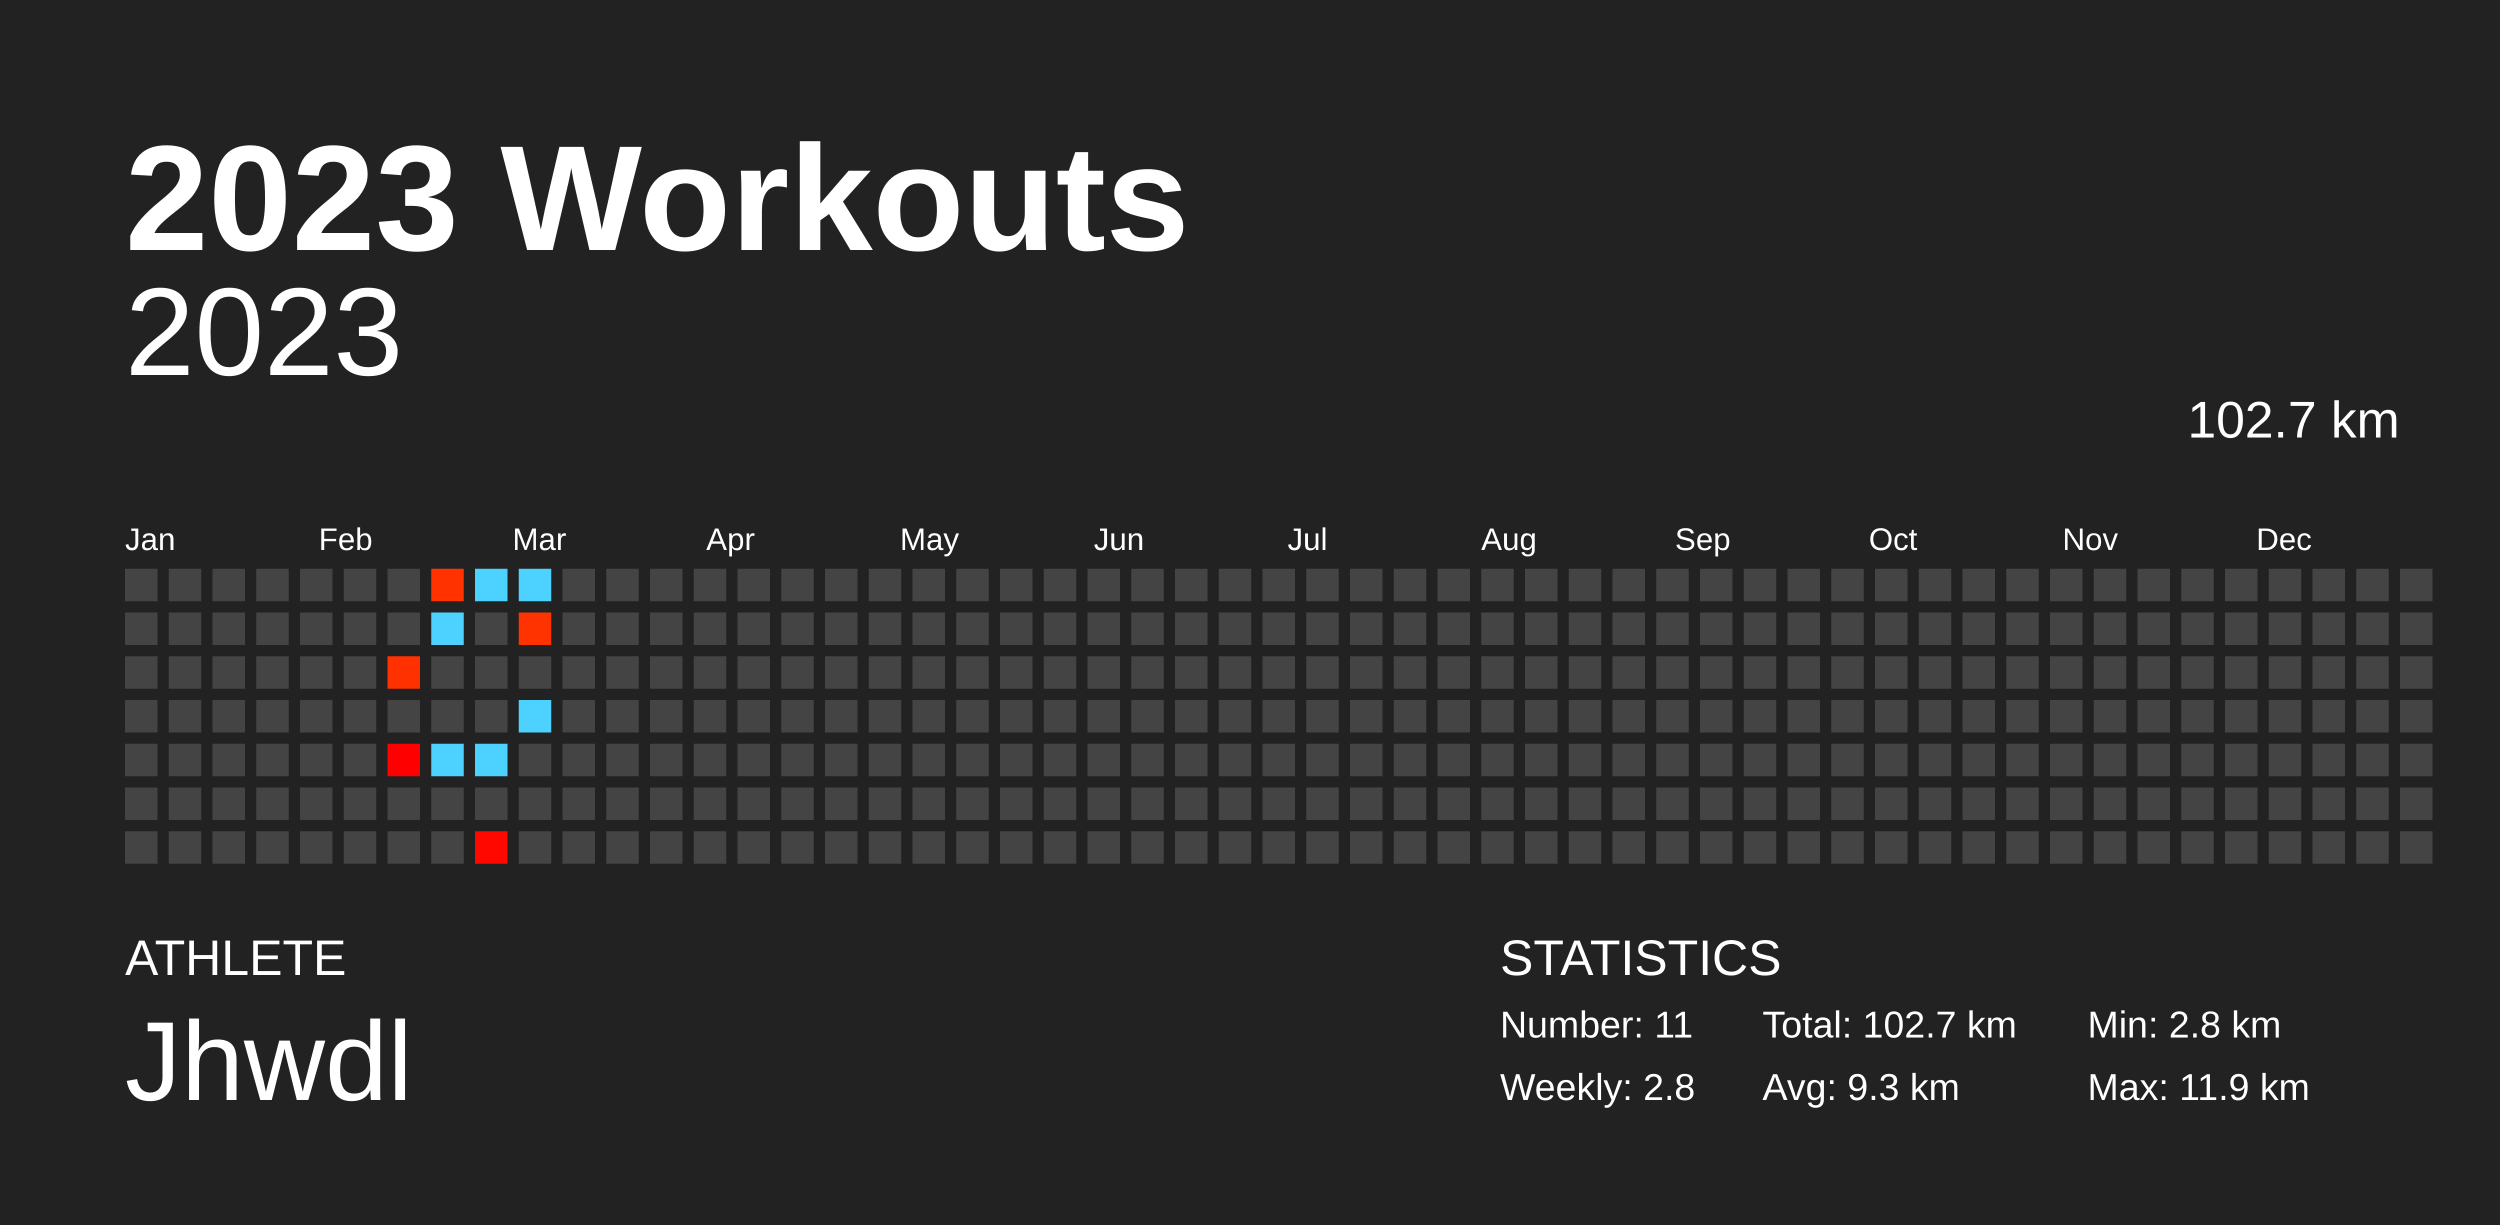
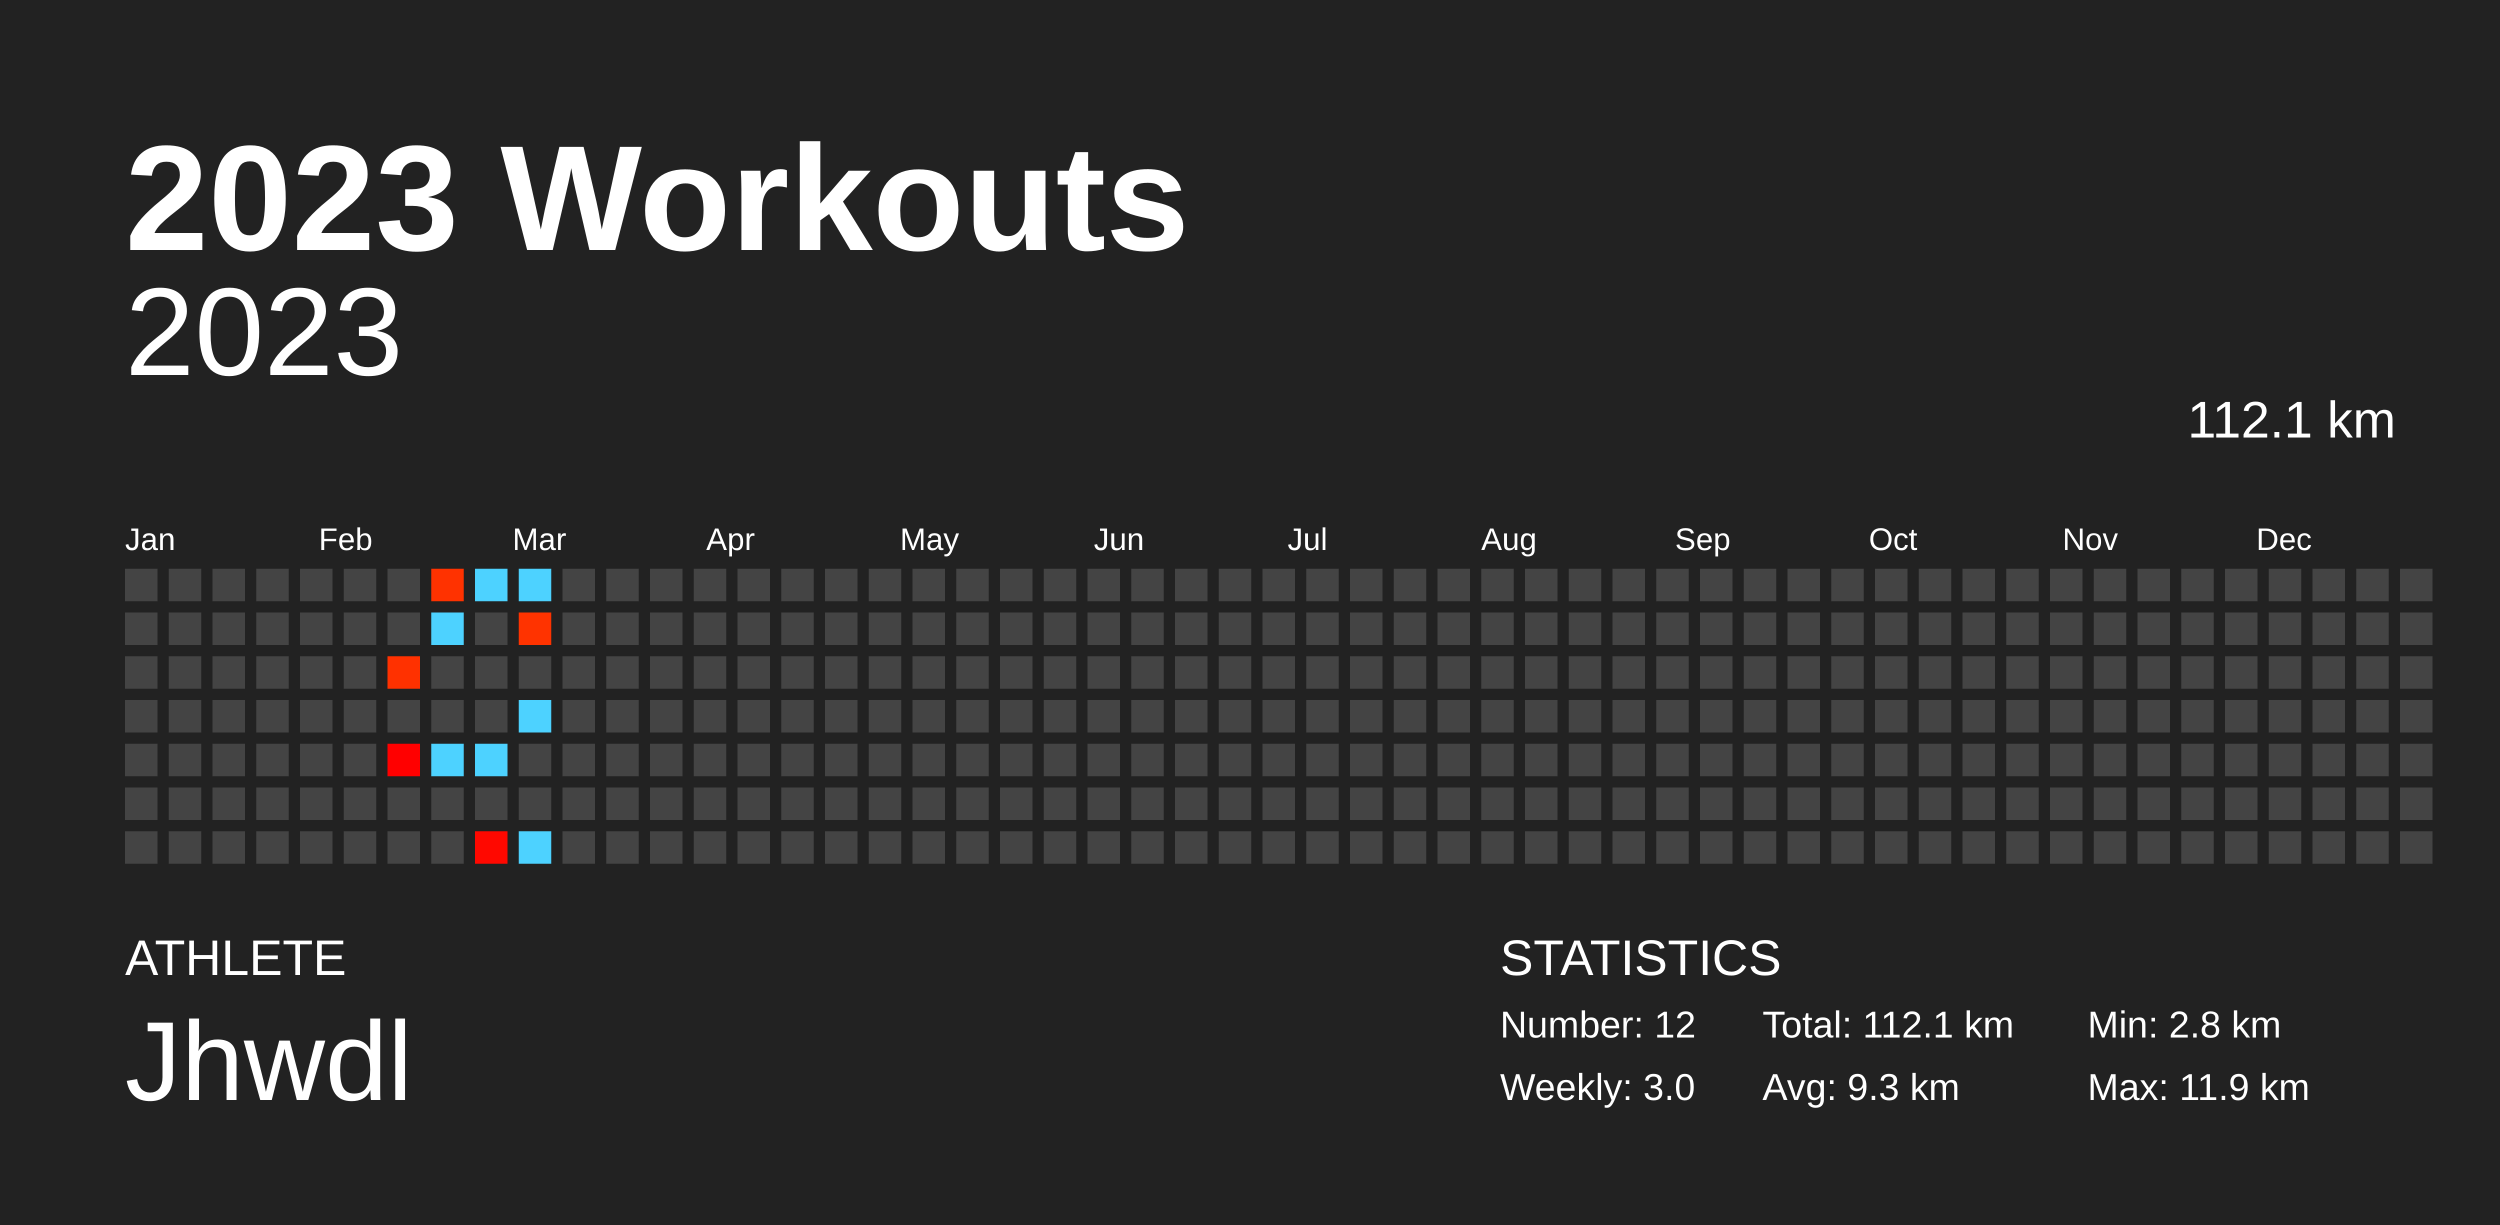
<svg xmlns="http://www.w3.org/2000/svg" baseProfile="full" height="98mm" version="1.1" viewBox="0,0,200,98" width="200mm">
  <defs />
  <rect fill="#222222" height="98" width="200" x="0" y="0" />
  <text fill="#FFFFFF" style="font-size:12px; font-family:Arial; font-weight:bold;" x="10" y="20">2023 Workouts</text>
  <text fill="#FFFFFF" style="font-size:4px; font-family:Arial" x="10" y="78">ATHLETE</text>
  <text fill="#FFFFFF" style="font-size:9px; font-family:Arial" x="10" y="88">Jhwdl</text>
  <text fill="#FFFFFF" style="font-size:4px; font-family:Arial" x="120" y="78">STATISTICS</text>
-   <text fill="#FFFFFF" style="font-size:3px; font-family:Arial" x="120" y="83">Number: 11</text>
-   <text fill="#FFFFFF" style="font-size:3px; font-family:Arial" x="120" y="88">Weekly: 2.8</text>
-   <text fill="#FFFFFF" style="font-size:3px; font-family:Arial" x="141" y="83">Total: 102.7 km</text>
+   <text fill="#FFFFFF" style="font-size:3px; font-family:Arial" x="120" y="83">Number: 12</text>
+   <text fill="#FFFFFF" style="font-size:3px; font-family:Arial" x="120" y="88">Weekly: 3.0</text>
+   <text fill="#FFFFFF" style="font-size:3px; font-family:Arial" x="141" y="83">Total: 112.1 km</text>
  <text fill="#FFFFFF" style="font-size:3px; font-family:Arial" x="141" y="88">Avg: 9.3 km</text>
  <text fill="#FFFFFF" style="font-size:3px; font-family:Arial" x="167" y="83">Min: 2.8 km</text>
  <text fill="#FFFFFF" style="font-size:3px; font-family:Arial" x="167" y="88">Max: 11.9 km</text>
  <text alignment-baseline="hanging" fill="#FFFFFF" style="font-size:10.0px; font-family:Arial;" x="10" y="30">2023</text>
-   <text alignment-baseline="hanging" fill="#FFFFFF" style="font-size:4.125px; font-family:Arial;" x="175" y="35">102.7 km</text>
+   <text alignment-baseline="hanging" fill="#FFFFFF" style="font-size:4.125px; font-family:Arial;" x="175" y="35">112.1 km</text>
  <text fill="#FFFFFF" style="font-size:2.5px; font-family:Arial" x="10.0" y="44">Jan</text>
  <text fill="#FFFFFF" style="font-size:2.5px; font-family:Arial" x="25.5" y="44">Feb</text>
  <text fill="#FFFFFF" style="font-size:2.5px; font-family:Arial" x="41.0" y="44">Mar</text>
  <text fill="#FFFFFF" style="font-size:2.5px; font-family:Arial" x="56.5" y="44">Apr</text>
  <text fill="#FFFFFF" style="font-size:2.5px; font-family:Arial" x="72.0" y="44">May</text>
  <text fill="#FFFFFF" style="font-size:2.5px; font-family:Arial" x="87.5" y="44">Jun</text>
  <text fill="#FFFFFF" style="font-size:2.5px; font-family:Arial" x="103.0" y="44">Jul</text>
  <text fill="#FFFFFF" style="font-size:2.5px; font-family:Arial" x="118.5" y="44">Aug</text>
  <text fill="#FFFFFF" style="font-size:2.5px; font-family:Arial" x="134.0" y="44">Sep</text>
  <text fill="#FFFFFF" style="font-size:2.5px; font-family:Arial" x="149.5" y="44">Oct</text>
  <text fill="#FFFFFF" style="font-size:2.5px; font-family:Arial" x="165.0" y="44">Nov</text>
  <text fill="#FFFFFF" style="font-size:2.5px; font-family:Arial" x="180.5" y="44">Dec</text>
  <rect fill="#444444" height="2.6" width="2.6" x="10.0" y="45.5" />
  <rect fill="#444444" height="2.6" width="2.6" x="10.0" y="49.0" />
  <rect fill="#444444" height="2.6" width="2.6" x="10.0" y="52.5" />
  <rect fill="#444444" height="2.6" width="2.6" x="10.0" y="56.0" />
  <rect fill="#444444" height="2.6" width="2.6" x="10.0" y="59.5" />
  <rect fill="#444444" height="2.6" width="2.6" x="10.0" y="63.0" />
  <rect fill="#444444" height="2.6" width="2.6" x="10.0" y="66.5" />
  <rect fill="#444444" height="2.6" width="2.6" x="13.5" y="45.5" />
  <rect fill="#444444" height="2.6" width="2.6" x="13.5" y="49.0" />
  <rect fill="#444444" height="2.6" width="2.6" x="13.5" y="52.5" />
  <rect fill="#444444" height="2.6" width="2.6" x="13.5" y="56.0" />
  <rect fill="#444444" height="2.6" width="2.6" x="13.5" y="59.5" />
  <rect fill="#444444" height="2.6" width="2.6" x="13.5" y="63.0" />
  <rect fill="#444444" height="2.6" width="2.6" x="13.5" y="66.5" />
  <rect fill="#444444" height="2.6" width="2.6" x="17.0" y="45.5" />
  <rect fill="#444444" height="2.6" width="2.6" x="17.0" y="49.0" />
  <rect fill="#444444" height="2.6" width="2.6" x="17.0" y="52.5" />
  <rect fill="#444444" height="2.6" width="2.6" x="17.0" y="56.0" />
  <rect fill="#444444" height="2.6" width="2.6" x="17.0" y="59.5" />
  <rect fill="#444444" height="2.6" width="2.6" x="17.0" y="63.0" />
  <rect fill="#444444" height="2.6" width="2.6" x="17.0" y="66.5" />
  <rect fill="#444444" height="2.6" width="2.6" x="20.5" y="45.5" />
  <rect fill="#444444" height="2.6" width="2.6" x="20.5" y="49.0" />
  <rect fill="#444444" height="2.6" width="2.6" x="20.5" y="52.5" />
  <rect fill="#444444" height="2.6" width="2.6" x="20.5" y="56.0" />
  <rect fill="#444444" height="2.6" width="2.6" x="20.5" y="59.5" />
  <rect fill="#444444" height="2.6" width="2.6" x="20.5" y="63.0" />
  <rect fill="#444444" height="2.6" width="2.6" x="20.5" y="66.5" />
  <rect fill="#444444" height="2.6" width="2.6" x="24.0" y="45.5" />
  <rect fill="#444444" height="2.6" width="2.6" x="24.0" y="49.0" />
  <rect fill="#444444" height="2.6" width="2.6" x="24.0" y="52.5" />
  <rect fill="#444444" height="2.6" width="2.6" x="24.0" y="56.0" />
  <rect fill="#444444" height="2.6" width="2.6" x="24.0" y="59.5" />
  <rect fill="#444444" height="2.6" width="2.6" x="24.0" y="63.0" />
  <rect fill="#444444" height="2.6" width="2.6" x="24.0" y="66.5" />
  <rect fill="#444444" height="2.6" width="2.6" x="27.5" y="45.5" />
  <rect fill="#444444" height="2.6" width="2.6" x="27.5" y="49.0" />
  <rect fill="#444444" height="2.6" width="2.6" x="27.5" y="52.5" />
  <rect fill="#444444" height="2.6" width="2.6" x="27.5" y="56.0" />
  <rect fill="#444444" height="2.6" width="2.6" x="27.5" y="59.5" />
  <rect fill="#444444" height="2.6" width="2.6" x="27.5" y="63.0" />
  <rect fill="#444444" height="2.6" width="2.6" x="27.5" y="66.5" />
  <rect fill="#444444" height="2.6" width="2.6" x="31.0" y="45.5" />
  <rect fill="#444444" height="2.6" width="2.6" x="31.0" y="49.0" />
  <rect fill="#ff3100" height="2.6" width="2.6" x="31.0" y="52.5" />
  <rect fill="#444444" height="2.6" width="2.6" x="31.0" y="56.0" />
  <rect fill="#ff0000" height="2.6" width="2.6" x="31.0" y="59.5" />
  <rect fill="#444444" height="2.6" width="2.6" x="31.0" y="63.0" />
  <rect fill="#444444" height="2.6" width="2.6" x="31.0" y="66.5" />
  <rect fill="#ff3200" height="2.6" width="2.6" x="34.5" y="45.5" />
  <rect fill="#4dd2ff" height="2.6" width="2.6" x="34.5" y="49.0" />
  <rect fill="#444444" height="2.6" width="2.6" x="34.5" y="52.5" />
  <rect fill="#444444" height="2.6" width="2.6" x="34.5" y="56.0" />
  <rect fill="#4dd2ff" height="2.6" width="2.6" x="34.5" y="59.5" />
  <rect fill="#444444" height="2.6" width="2.6" x="34.5" y="63.0" />
  <rect fill="#444444" height="2.6" width="2.6" x="34.5" y="66.5" />
  <rect fill="#4dd2ff" height="2.6" width="2.6" x="38.0" y="45.5" />
  <rect fill="#444444" height="2.6" width="2.6" x="38.0" y="49.0" />
  <rect fill="#444444" height="2.6" width="2.6" x="38.0" y="52.5" />
  <rect fill="#444444" height="2.6" width="2.6" x="38.0" y="56.0" />
  <rect fill="#4dd2ff" height="2.6" width="2.6" x="38.0" y="59.5" />
  <rect fill="#444444" height="2.6" width="2.6" x="38.0" y="63.0" />
  <rect fill="#ff0800" height="2.6" width="2.6" x="38.0" y="66.5" />
  <rect fill="#4dd2ff" height="2.6" width="2.6" x="41.5" y="45.5" />
  <rect fill="#ff3300" height="2.6" width="2.6" x="41.5" y="49.0" />
  <rect fill="#444444" height="2.6" width="2.6" x="41.5" y="52.5" />
  <rect fill="#4dd2ff" height="2.6" width="2.6" x="41.5" y="56.0" />
  <rect fill="#444444" height="2.6" width="2.6" x="41.5" y="59.5" />
  <rect fill="#444444" height="2.6" width="2.6" x="41.5" y="63.0" />
-   <rect fill="#444444" height="2.6" width="2.6" x="41.5" y="66.5" />
+   <rect fill="#4dd2ff" height="2.6" width="2.6" x="41.5" y="66.5" />
  <rect fill="#444444" height="2.6" width="2.6" x="45.0" y="45.5" />
  <rect fill="#444444" height="2.6" width="2.6" x="45.0" y="49.0" />
  <rect fill="#444444" height="2.6" width="2.6" x="45.0" y="52.5" />
  <rect fill="#444444" height="2.6" width="2.6" x="45.0" y="56.0" />
  <rect fill="#444444" height="2.6" width="2.6" x="45.0" y="59.5" />
  <rect fill="#444444" height="2.6" width="2.6" x="45.0" y="63.0" />
  <rect fill="#444444" height="2.6" width="2.6" x="45.0" y="66.5" />
  <rect fill="#444444" height="2.6" width="2.6" x="48.5" y="45.5" />
  <rect fill="#444444" height="2.6" width="2.6" x="48.5" y="49.0" />
  <rect fill="#444444" height="2.6" width="2.6" x="48.5" y="52.5" />
  <rect fill="#444444" height="2.6" width="2.6" x="48.5" y="56.0" />
  <rect fill="#444444" height="2.6" width="2.6" x="48.5" y="59.5" />
  <rect fill="#444444" height="2.6" width="2.6" x="48.5" y="63.0" />
  <rect fill="#444444" height="2.6" width="2.6" x="48.5" y="66.5" />
  <rect fill="#444444" height="2.6" width="2.6" x="52.0" y="45.5" />
  <rect fill="#444444" height="2.6" width="2.6" x="52.0" y="49.0" />
  <rect fill="#444444" height="2.6" width="2.6" x="52.0" y="52.5" />
  <rect fill="#444444" height="2.6" width="2.6" x="52.0" y="56.0" />
  <rect fill="#444444" height="2.6" width="2.6" x="52.0" y="59.5" />
  <rect fill="#444444" height="2.6" width="2.6" x="52.0" y="63.0" />
  <rect fill="#444444" height="2.6" width="2.6" x="52.0" y="66.5" />
  <rect fill="#444444" height="2.6" width="2.6" x="55.5" y="45.5" />
  <rect fill="#444444" height="2.6" width="2.6" x="55.5" y="49.0" />
  <rect fill="#444444" height="2.6" width="2.6" x="55.5" y="52.5" />
  <rect fill="#444444" height="2.6" width="2.6" x="55.5" y="56.0" />
  <rect fill="#444444" height="2.6" width="2.6" x="55.5" y="59.5" />
  <rect fill="#444444" height="2.6" width="2.6" x="55.5" y="63.0" />
  <rect fill="#444444" height="2.6" width="2.6" x="55.5" y="66.5" />
  <rect fill="#444444" height="2.6" width="2.6" x="59.0" y="45.5" />
  <rect fill="#444444" height="2.6" width="2.6" x="59.0" y="49.0" />
  <rect fill="#444444" height="2.6" width="2.6" x="59.0" y="52.5" />
  <rect fill="#444444" height="2.6" width="2.6" x="59.0" y="56.0" />
  <rect fill="#444444" height="2.6" width="2.6" x="59.0" y="59.5" />
  <rect fill="#444444" height="2.6" width="2.6" x="59.0" y="63.0" />
  <rect fill="#444444" height="2.6" width="2.6" x="59.0" y="66.5" />
  <rect fill="#444444" height="2.6" width="2.6" x="62.5" y="45.5" />
  <rect fill="#444444" height="2.6" width="2.6" x="62.5" y="49.0" />
  <rect fill="#444444" height="2.6" width="2.6" x="62.5" y="52.5" />
  <rect fill="#444444" height="2.6" width="2.6" x="62.5" y="56.0" />
  <rect fill="#444444" height="2.6" width="2.6" x="62.5" y="59.5" />
  <rect fill="#444444" height="2.6" width="2.6" x="62.5" y="63.0" />
  <rect fill="#444444" height="2.6" width="2.6" x="62.5" y="66.5" />
  <rect fill="#444444" height="2.6" width="2.6" x="66.0" y="45.5" />
  <rect fill="#444444" height="2.6" width="2.6" x="66.0" y="49.0" />
  <rect fill="#444444" height="2.6" width="2.6" x="66.0" y="52.5" />
  <rect fill="#444444" height="2.6" width="2.6" x="66.0" y="56.0" />
  <rect fill="#444444" height="2.6" width="2.6" x="66.0" y="59.5" />
  <rect fill="#444444" height="2.6" width="2.6" x="66.0" y="63.0" />
  <rect fill="#444444" height="2.6" width="2.6" x="66.0" y="66.5" />
  <rect fill="#444444" height="2.6" width="2.6" x="69.5" y="45.5" />
  <rect fill="#444444" height="2.6" width="2.6" x="69.5" y="49.0" />
  <rect fill="#444444" height="2.6" width="2.6" x="69.5" y="52.5" />
  <rect fill="#444444" height="2.6" width="2.6" x="69.5" y="56.0" />
  <rect fill="#444444" height="2.6" width="2.6" x="69.5" y="59.5" />
  <rect fill="#444444" height="2.6" width="2.6" x="69.5" y="63.0" />
  <rect fill="#444444" height="2.6" width="2.6" x="69.5" y="66.5" />
  <rect fill="#444444" height="2.6" width="2.6" x="73.0" y="45.5" />
  <rect fill="#444444" height="2.6" width="2.6" x="73.0" y="49.0" />
  <rect fill="#444444" height="2.6" width="2.6" x="73.0" y="52.5" />
  <rect fill="#444444" height="2.6" width="2.6" x="73.0" y="56.0" />
  <rect fill="#444444" height="2.6" width="2.6" x="73.0" y="59.5" />
  <rect fill="#444444" height="2.6" width="2.6" x="73.0" y="63.0" />
  <rect fill="#444444" height="2.6" width="2.6" x="73.0" y="66.5" />
  <rect fill="#444444" height="2.6" width="2.6" x="76.5" y="45.5" />
  <rect fill="#444444" height="2.6" width="2.6" x="76.5" y="49.0" />
  <rect fill="#444444" height="2.6" width="2.6" x="76.5" y="52.5" />
  <rect fill="#444444" height="2.6" width="2.6" x="76.5" y="56.0" />
  <rect fill="#444444" height="2.6" width="2.6" x="76.5" y="59.5" />
  <rect fill="#444444" height="2.6" width="2.6" x="76.5" y="63.0" />
  <rect fill="#444444" height="2.6" width="2.6" x="76.5" y="66.5" />
  <rect fill="#444444" height="2.6" width="2.6" x="80.0" y="45.5" />
  <rect fill="#444444" height="2.6" width="2.6" x="80.0" y="49.0" />
  <rect fill="#444444" height="2.6" width="2.6" x="80.0" y="52.5" />
  <rect fill="#444444" height="2.6" width="2.6" x="80.0" y="56.0" />
  <rect fill="#444444" height="2.6" width="2.6" x="80.0" y="59.5" />
  <rect fill="#444444" height="2.6" width="2.6" x="80.0" y="63.0" />
  <rect fill="#444444" height="2.6" width="2.6" x="80.0" y="66.5" />
  <rect fill="#444444" height="2.6" width="2.6" x="83.5" y="45.5" />
  <rect fill="#444444" height="2.6" width="2.6" x="83.5" y="49.0" />
  <rect fill="#444444" height="2.6" width="2.6" x="83.5" y="52.5" />
  <rect fill="#444444" height="2.6" width="2.6" x="83.5" y="56.0" />
  <rect fill="#444444" height="2.6" width="2.6" x="83.5" y="59.5" />
  <rect fill="#444444" height="2.6" width="2.6" x="83.5" y="63.0" />
  <rect fill="#444444" height="2.6" width="2.6" x="83.5" y="66.5" />
  <rect fill="#444444" height="2.6" width="2.6" x="87.0" y="45.5" />
  <rect fill="#444444" height="2.6" width="2.6" x="87.0" y="49.0" />
  <rect fill="#444444" height="2.6" width="2.6" x="87.0" y="52.5" />
  <rect fill="#444444" height="2.6" width="2.6" x="87.0" y="56.0" />
  <rect fill="#444444" height="2.6" width="2.6" x="87.0" y="59.5" />
  <rect fill="#444444" height="2.6" width="2.6" x="87.0" y="63.0" />
  <rect fill="#444444" height="2.6" width="2.6" x="87.0" y="66.5" />
  <rect fill="#444444" height="2.6" width="2.6" x="90.5" y="45.5" />
  <rect fill="#444444" height="2.6" width="2.6" x="90.5" y="49.0" />
  <rect fill="#444444" height="2.6" width="2.6" x="90.5" y="52.5" />
  <rect fill="#444444" height="2.6" width="2.6" x="90.5" y="56.0" />
  <rect fill="#444444" height="2.6" width="2.6" x="90.5" y="59.5" />
  <rect fill="#444444" height="2.6" width="2.6" x="90.5" y="63.0" />
  <rect fill="#444444" height="2.6" width="2.6" x="90.5" y="66.5" />
  <rect fill="#444444" height="2.6" width="2.6" x="94.0" y="45.5" />
  <rect fill="#444444" height="2.6" width="2.6" x="94.0" y="49.0" />
  <rect fill="#444444" height="2.6" width="2.6" x="94.0" y="52.5" />
  <rect fill="#444444" height="2.6" width="2.6" x="94.0" y="56.0" />
  <rect fill="#444444" height="2.6" width="2.6" x="94.0" y="59.5" />
  <rect fill="#444444" height="2.6" width="2.6" x="94.0" y="63.0" />
  <rect fill="#444444" height="2.6" width="2.6" x="94.0" y="66.5" />
  <rect fill="#444444" height="2.6" width="2.6" x="97.5" y="45.5" />
  <rect fill="#444444" height="2.6" width="2.6" x="97.5" y="49.0" />
  <rect fill="#444444" height="2.6" width="2.6" x="97.5" y="52.5" />
  <rect fill="#444444" height="2.6" width="2.6" x="97.5" y="56.0" />
  <rect fill="#444444" height="2.6" width="2.6" x="97.5" y="59.5" />
  <rect fill="#444444" height="2.6" width="2.6" x="97.5" y="63.0" />
  <rect fill="#444444" height="2.6" width="2.6" x="97.5" y="66.5" />
  <rect fill="#444444" height="2.6" width="2.6" x="101.0" y="45.5" />
  <rect fill="#444444" height="2.6" width="2.6" x="101.0" y="49.0" />
  <rect fill="#444444" height="2.6" width="2.6" x="101.0" y="52.5" />
  <rect fill="#444444" height="2.6" width="2.6" x="101.0" y="56.0" />
  <rect fill="#444444" height="2.6" width="2.6" x="101.0" y="59.5" />
  <rect fill="#444444" height="2.6" width="2.6" x="101.0" y="63.0" />
  <rect fill="#444444" height="2.6" width="2.6" x="101.0" y="66.5" />
  <rect fill="#444444" height="2.6" width="2.6" x="104.5" y="45.5" />
  <rect fill="#444444" height="2.6" width="2.6" x="104.5" y="49.0" />
  <rect fill="#444444" height="2.6" width="2.6" x="104.5" y="52.5" />
  <rect fill="#444444" height="2.6" width="2.6" x="104.5" y="56.0" />
  <rect fill="#444444" height="2.6" width="2.6" x="104.5" y="59.5" />
  <rect fill="#444444" height="2.6" width="2.6" x="104.5" y="63.0" />
  <rect fill="#444444" height="2.6" width="2.6" x="104.5" y="66.5" />
  <rect fill="#444444" height="2.6" width="2.6" x="108.0" y="45.5" />
  <rect fill="#444444" height="2.6" width="2.6" x="108.0" y="49.0" />
  <rect fill="#444444" height="2.6" width="2.6" x="108.0" y="52.5" />
  <rect fill="#444444" height="2.6" width="2.6" x="108.0" y="56.0" />
  <rect fill="#444444" height="2.6" width="2.6" x="108.0" y="59.5" />
  <rect fill="#444444" height="2.6" width="2.6" x="108.0" y="63.0" />
  <rect fill="#444444" height="2.6" width="2.6" x="108.0" y="66.5" />
  <rect fill="#444444" height="2.6" width="2.6" x="111.5" y="45.5" />
  <rect fill="#444444" height="2.6" width="2.6" x="111.5" y="49.0" />
  <rect fill="#444444" height="2.6" width="2.6" x="111.5" y="52.5" />
  <rect fill="#444444" height="2.6" width="2.6" x="111.5" y="56.0" />
  <rect fill="#444444" height="2.6" width="2.6" x="111.5" y="59.5" />
  <rect fill="#444444" height="2.6" width="2.6" x="111.5" y="63.0" />
  <rect fill="#444444" height="2.6" width="2.6" x="111.5" y="66.5" />
  <rect fill="#444444" height="2.6" width="2.6" x="115.0" y="45.5" />
  <rect fill="#444444" height="2.6" width="2.6" x="115.0" y="49.0" />
  <rect fill="#444444" height="2.6" width="2.6" x="115.0" y="52.5" />
  <rect fill="#444444" height="2.6" width="2.6" x="115.0" y="56.0" />
  <rect fill="#444444" height="2.6" width="2.6" x="115.0" y="59.5" />
  <rect fill="#444444" height="2.6" width="2.6" x="115.0" y="63.0" />
  <rect fill="#444444" height="2.6" width="2.6" x="115.0" y="66.5" />
  <rect fill="#444444" height="2.6" width="2.6" x="118.5" y="45.5" />
  <rect fill="#444444" height="2.6" width="2.6" x="118.5" y="49.0" />
  <rect fill="#444444" height="2.6" width="2.6" x="118.5" y="52.5" />
  <rect fill="#444444" height="2.6" width="2.6" x="118.5" y="56.0" />
  <rect fill="#444444" height="2.6" width="2.6" x="118.5" y="59.5" />
  <rect fill="#444444" height="2.6" width="2.6" x="118.5" y="63.0" />
  <rect fill="#444444" height="2.6" width="2.6" x="118.5" y="66.5" />
  <rect fill="#444444" height="2.6" width="2.6" x="122.0" y="45.5" />
  <rect fill="#444444" height="2.6" width="2.6" x="122.0" y="49.0" />
  <rect fill="#444444" height="2.6" width="2.6" x="122.0" y="52.5" />
  <rect fill="#444444" height="2.6" width="2.6" x="122.0" y="56.0" />
  <rect fill="#444444" height="2.6" width="2.6" x="122.0" y="59.5" />
  <rect fill="#444444" height="2.6" width="2.6" x="122.0" y="63.0" />
  <rect fill="#444444" height="2.6" width="2.6" x="122.0" y="66.5" />
  <rect fill="#444444" height="2.6" width="2.6" x="125.5" y="45.5" />
  <rect fill="#444444" height="2.6" width="2.6" x="125.5" y="49.0" />
  <rect fill="#444444" height="2.6" width="2.6" x="125.5" y="52.5" />
  <rect fill="#444444" height="2.6" width="2.6" x="125.5" y="56.0" />
  <rect fill="#444444" height="2.6" width="2.6" x="125.5" y="59.5" />
  <rect fill="#444444" height="2.6" width="2.6" x="125.5" y="63.0" />
  <rect fill="#444444" height="2.6" width="2.6" x="125.5" y="66.5" />
  <rect fill="#444444" height="2.6" width="2.6" x="129.0" y="45.5" />
  <rect fill="#444444" height="2.6" width="2.6" x="129.0" y="49.0" />
  <rect fill="#444444" height="2.6" width="2.6" x="129.0" y="52.5" />
  <rect fill="#444444" height="2.6" width="2.6" x="129.0" y="56.0" />
  <rect fill="#444444" height="2.6" width="2.6" x="129.0" y="59.5" />
  <rect fill="#444444" height="2.6" width="2.6" x="129.0" y="63.0" />
  <rect fill="#444444" height="2.6" width="2.6" x="129.0" y="66.5" />
  <rect fill="#444444" height="2.6" width="2.6" x="132.5" y="45.5" />
  <rect fill="#444444" height="2.6" width="2.6" x="132.5" y="49.0" />
  <rect fill="#444444" height="2.6" width="2.6" x="132.5" y="52.5" />
  <rect fill="#444444" height="2.6" width="2.6" x="132.5" y="56.0" />
  <rect fill="#444444" height="2.6" width="2.6" x="132.5" y="59.5" />
  <rect fill="#444444" height="2.6" width="2.6" x="132.5" y="63.0" />
  <rect fill="#444444" height="2.6" width="2.6" x="132.5" y="66.5" />
  <rect fill="#444444" height="2.6" width="2.6" x="136.0" y="45.5" />
  <rect fill="#444444" height="2.6" width="2.6" x="136.0" y="49.0" />
  <rect fill="#444444" height="2.6" width="2.6" x="136.0" y="52.5" />
  <rect fill="#444444" height="2.6" width="2.6" x="136.0" y="56.0" />
  <rect fill="#444444" height="2.6" width="2.6" x="136.0" y="59.5" />
  <rect fill="#444444" height="2.6" width="2.6" x="136.0" y="63.0" />
  <rect fill="#444444" height="2.6" width="2.6" x="136.0" y="66.5" />
  <rect fill="#444444" height="2.6" width="2.6" x="139.5" y="45.5" />
  <rect fill="#444444" height="2.6" width="2.6" x="139.5" y="49.0" />
  <rect fill="#444444" height="2.6" width="2.6" x="139.5" y="52.5" />
  <rect fill="#444444" height="2.6" width="2.6" x="139.5" y="56.0" />
  <rect fill="#444444" height="2.6" width="2.6" x="139.5" y="59.5" />
  <rect fill="#444444" height="2.6" width="2.6" x="139.5" y="63.0" />
  <rect fill="#444444" height="2.6" width="2.6" x="139.5" y="66.5" />
  <rect fill="#444444" height="2.6" width="2.6" x="143.0" y="45.5" />
  <rect fill="#444444" height="2.6" width="2.6" x="143.0" y="49.0" />
  <rect fill="#444444" height="2.6" width="2.6" x="143.0" y="52.5" />
  <rect fill="#444444" height="2.6" width="2.6" x="143.0" y="56.0" />
  <rect fill="#444444" height="2.6" width="2.6" x="143.0" y="59.5" />
  <rect fill="#444444" height="2.6" width="2.6" x="143.0" y="63.0" />
  <rect fill="#444444" height="2.6" width="2.6" x="143.0" y="66.5" />
  <rect fill="#444444" height="2.6" width="2.6" x="146.5" y="45.5" />
  <rect fill="#444444" height="2.6" width="2.6" x="146.5" y="49.0" />
  <rect fill="#444444" height="2.6" width="2.6" x="146.5" y="52.5" />
  <rect fill="#444444" height="2.6" width="2.6" x="146.5" y="56.0" />
  <rect fill="#444444" height="2.6" width="2.6" x="146.5" y="59.5" />
  <rect fill="#444444" height="2.6" width="2.6" x="146.5" y="63.0" />
  <rect fill="#444444" height="2.6" width="2.6" x="146.5" y="66.5" />
  <rect fill="#444444" height="2.6" width="2.6" x="150.0" y="45.5" />
  <rect fill="#444444" height="2.6" width="2.6" x="150.0" y="49.0" />
  <rect fill="#444444" height="2.6" width="2.6" x="150.0" y="52.5" />
  <rect fill="#444444" height="2.6" width="2.6" x="150.0" y="56.0" />
  <rect fill="#444444" height="2.6" width="2.6" x="150.0" y="59.5" />
  <rect fill="#444444" height="2.6" width="2.6" x="150.0" y="63.0" />
  <rect fill="#444444" height="2.6" width="2.6" x="150.0" y="66.5" />
  <rect fill="#444444" height="2.6" width="2.6" x="153.5" y="45.5" />
  <rect fill="#444444" height="2.6" width="2.6" x="153.5" y="49.0" />
  <rect fill="#444444" height="2.6" width="2.6" x="153.5" y="52.5" />
  <rect fill="#444444" height="2.6" width="2.6" x="153.5" y="56.0" />
  <rect fill="#444444" height="2.6" width="2.6" x="153.5" y="59.5" />
  <rect fill="#444444" height="2.6" width="2.6" x="153.5" y="63.0" />
  <rect fill="#444444" height="2.6" width="2.6" x="153.5" y="66.5" />
  <rect fill="#444444" height="2.6" width="2.6" x="157.0" y="45.5" />
  <rect fill="#444444" height="2.6" width="2.6" x="157.0" y="49.0" />
  <rect fill="#444444" height="2.6" width="2.6" x="157.0" y="52.5" />
  <rect fill="#444444" height="2.6" width="2.6" x="157.0" y="56.0" />
  <rect fill="#444444" height="2.6" width="2.6" x="157.0" y="59.5" />
  <rect fill="#444444" height="2.6" width="2.6" x="157.0" y="63.0" />
  <rect fill="#444444" height="2.6" width="2.6" x="157.0" y="66.5" />
  <rect fill="#444444" height="2.6" width="2.6" x="160.5" y="45.5" />
  <rect fill="#444444" height="2.6" width="2.6" x="160.5" y="49.0" />
  <rect fill="#444444" height="2.6" width="2.6" x="160.5" y="52.5" />
  <rect fill="#444444" height="2.6" width="2.6" x="160.5" y="56.0" />
  <rect fill="#444444" height="2.6" width="2.6" x="160.5" y="59.5" />
  <rect fill="#444444" height="2.6" width="2.6" x="160.5" y="63.0" />
  <rect fill="#444444" height="2.6" width="2.6" x="160.5" y="66.5" />
  <rect fill="#444444" height="2.6" width="2.6" x="164.0" y="45.5" />
  <rect fill="#444444" height="2.6" width="2.6" x="164.0" y="49.0" />
  <rect fill="#444444" height="2.6" width="2.6" x="164.0" y="52.5" />
  <rect fill="#444444" height="2.6" width="2.6" x="164.0" y="56.0" />
  <rect fill="#444444" height="2.6" width="2.6" x="164.0" y="59.5" />
  <rect fill="#444444" height="2.6" width="2.6" x="164.0" y="63.0" />
  <rect fill="#444444" height="2.6" width="2.6" x="164.0" y="66.5" />
  <rect fill="#444444" height="2.6" width="2.6" x="167.5" y="45.5" />
  <rect fill="#444444" height="2.6" width="2.6" x="167.5" y="49.0" />
  <rect fill="#444444" height="2.6" width="2.6" x="167.5" y="52.5" />
  <rect fill="#444444" height="2.6" width="2.6" x="167.5" y="56.0" />
  <rect fill="#444444" height="2.6" width="2.6" x="167.5" y="59.5" />
  <rect fill="#444444" height="2.6" width="2.6" x="167.5" y="63.0" />
  <rect fill="#444444" height="2.6" width="2.6" x="167.5" y="66.5" />
  <rect fill="#444444" height="2.6" width="2.6" x="171.0" y="45.5" />
  <rect fill="#444444" height="2.6" width="2.6" x="171.0" y="49.0" />
  <rect fill="#444444" height="2.6" width="2.6" x="171.0" y="52.5" />
  <rect fill="#444444" height="2.6" width="2.6" x="171.0" y="56.0" />
  <rect fill="#444444" height="2.6" width="2.6" x="171.0" y="59.5" />
  <rect fill="#444444" height="2.6" width="2.6" x="171.0" y="63.0" />
  <rect fill="#444444" height="2.6" width="2.6" x="171.0" y="66.5" />
  <rect fill="#444444" height="2.6" width="2.6" x="174.5" y="45.5" />
  <rect fill="#444444" height="2.6" width="2.6" x="174.5" y="49.0" />
  <rect fill="#444444" height="2.6" width="2.6" x="174.5" y="52.5" />
  <rect fill="#444444" height="2.6" width="2.6" x="174.5" y="56.0" />
  <rect fill="#444444" height="2.6" width="2.6" x="174.5" y="59.5" />
  <rect fill="#444444" height="2.6" width="2.6" x="174.5" y="63.0" />
  <rect fill="#444444" height="2.6" width="2.6" x="174.5" y="66.5" />
  <rect fill="#444444" height="2.6" width="2.6" x="178.0" y="45.5" />
  <rect fill="#444444" height="2.6" width="2.6" x="178.0" y="49.0" />
  <rect fill="#444444" height="2.6" width="2.6" x="178.0" y="52.5" />
  <rect fill="#444444" height="2.6" width="2.6" x="178.0" y="56.0" />
  <rect fill="#444444" height="2.6" width="2.6" x="178.0" y="59.5" />
  <rect fill="#444444" height="2.6" width="2.6" x="178.0" y="63.0" />
  <rect fill="#444444" height="2.6" width="2.6" x="178.0" y="66.5" />
  <rect fill="#444444" height="2.6" width="2.6" x="181.5" y="45.5" />
  <rect fill="#444444" height="2.6" width="2.6" x="181.5" y="49.0" />
  <rect fill="#444444" height="2.6" width="2.6" x="181.5" y="52.5" />
  <rect fill="#444444" height="2.6" width="2.6" x="181.5" y="56.0" />
  <rect fill="#444444" height="2.6" width="2.6" x="181.5" y="59.5" />
  <rect fill="#444444" height="2.6" width="2.6" x="181.5" y="63.0" />
  <rect fill="#444444" height="2.6" width="2.6" x="181.5" y="66.5" />
  <rect fill="#444444" height="2.6" width="2.6" x="185.0" y="45.5" />
  <rect fill="#444444" height="2.6" width="2.6" x="185.0" y="49.0" />
  <rect fill="#444444" height="2.6" width="2.6" x="185.0" y="52.5" />
  <rect fill="#444444" height="2.6" width="2.6" x="185.0" y="56.0" />
  <rect fill="#444444" height="2.6" width="2.6" x="185.0" y="59.5" />
  <rect fill="#444444" height="2.6" width="2.6" x="185.0" y="63.0" />
  <rect fill="#444444" height="2.6" width="2.6" x="185.0" y="66.5" />
  <rect fill="#444444" height="2.6" width="2.6" x="188.5" y="45.5" />
  <rect fill="#444444" height="2.6" width="2.6" x="188.5" y="49.0" />
  <rect fill="#444444" height="2.6" width="2.6" x="188.5" y="52.5" />
  <rect fill="#444444" height="2.6" width="2.6" x="188.5" y="56.0" />
  <rect fill="#444444" height="2.6" width="2.6" x="188.5" y="59.5" />
  <rect fill="#444444" height="2.6" width="2.6" x="188.5" y="63.0" />
  <rect fill="#444444" height="2.6" width="2.6" x="188.5" y="66.5" />
  <rect fill="#444444" height="2.6" width="2.6" x="192.0" y="45.5" />
  <rect fill="#444444" height="2.6" width="2.6" x="192.0" y="49.0" />
  <rect fill="#444444" height="2.6" width="2.6" x="192.0" y="52.5" />
  <rect fill="#444444" height="2.6" width="2.6" x="192.0" y="56.0" />
  <rect fill="#444444" height="2.6" width="2.6" x="192.0" y="59.5" />
  <rect fill="#444444" height="2.6" width="2.6" x="192.0" y="63.0" />
  <rect fill="#444444" height="2.6" width="2.6" x="192.0" y="66.5" />
</svg>
